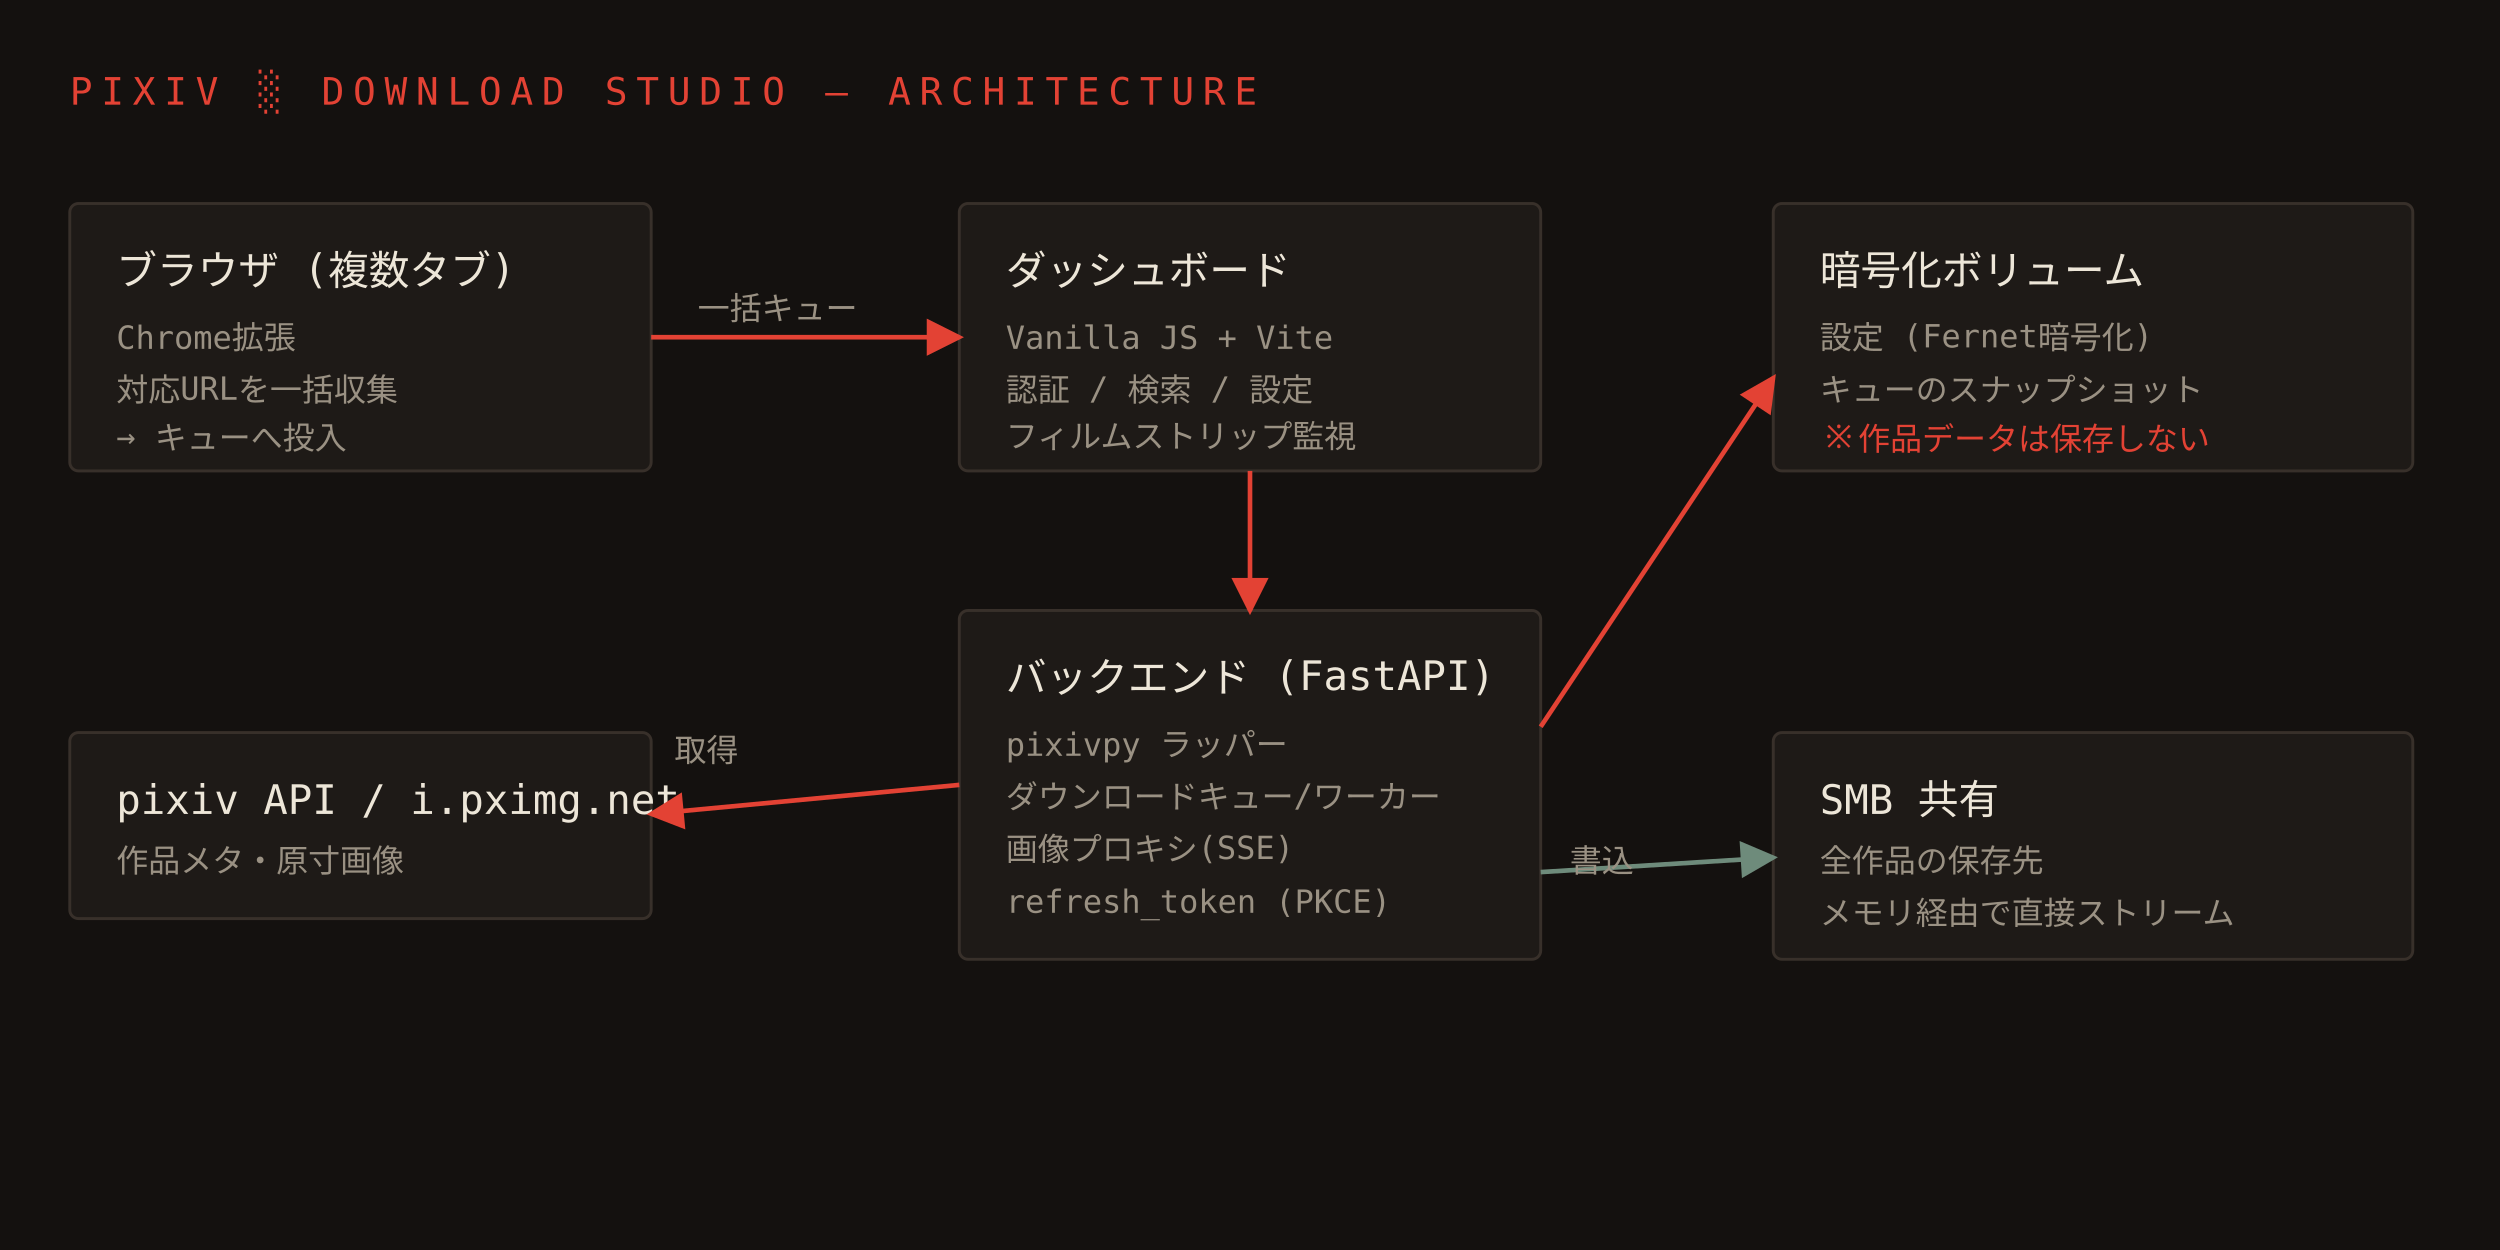
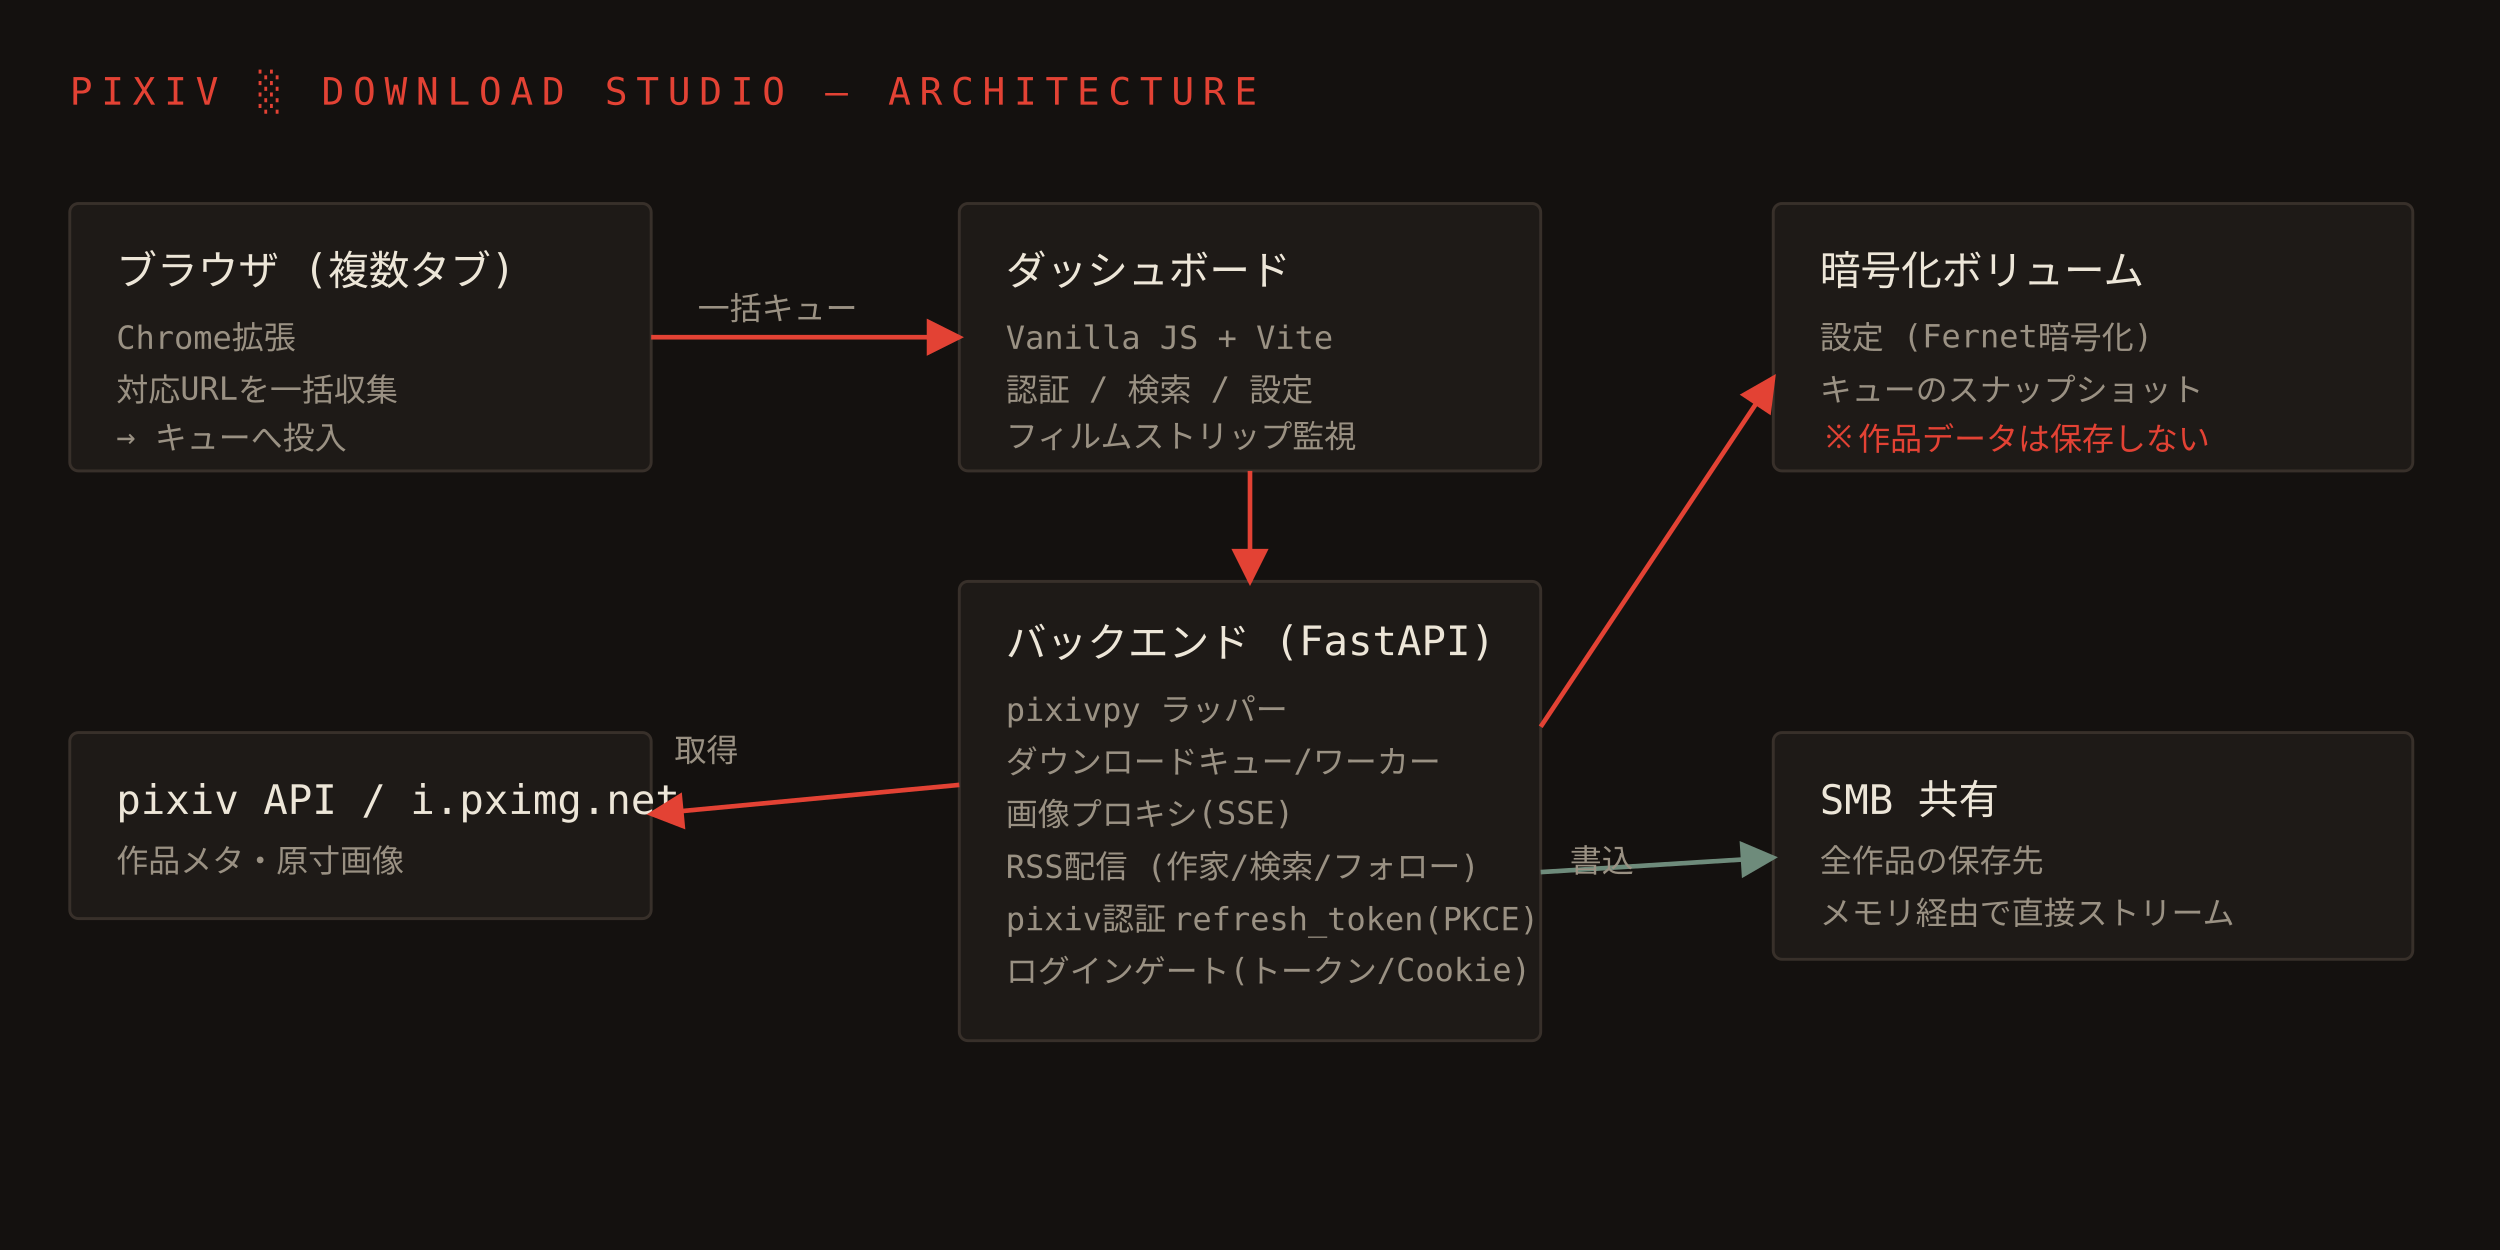
<svg xmlns="http://www.w3.org/2000/svg" width="860" height="430" viewBox="0 0 860 430" font-family="monospace">
  <rect width="860" height="430" fill="#14110F" />
  <style>
    .box { fill:#1e1a17; stroke:#38302a; }
    .lbl { fill:#ede6d8; font-size:14px; }
    .sub { fill:#9a9183; font-size:11px; }
    .acc { fill:#e34234; }
    .arr { stroke:#e34234; stroke-width:1.6; fill:none; marker-end:url(#a); }
    .arr2 { stroke:#6e8b7b; stroke-width:1.6; fill:none; marker-end:url(#b); }
  </style>
  <defs>
    <marker id="a" markerWidth="9" markerHeight="9" refX="7" refY="4" orient="auto">
      <path d="M0,0 L8,4 L0,8 z" fill="#e34234" />
    </marker>
    <marker id="b" markerWidth="9" markerHeight="9" refX="7" refY="4" orient="auto">
      <path d="M0,0 L8,4 L0,8 z" fill="#6e8b7b" />
    </marker>
  </defs>
  <text x="24" y="36" class="acc" font-size="13" letter-spacing="3">PIXIV ░ DOWNLOAD STUDIO — ARCHITECTURE</text>
  <rect class="box" x="24" y="70" width="200" height="92" rx="3" />
  <text x="40" y="98" class="lbl">ブラウザ (複数タブ)</text>
  <text x="40" y="120" class="sub">Chrome拡張</text>
  <text x="40" y="138" class="sub">対応URLを一括収集</text>
  <text x="40" y="154" class="sub">→ キューへ投入</text>
  <rect class="box" x="330" y="70" width="200" height="92" rx="3" />
  <text x="346" y="98" class="lbl">ダッシュボード</text>
  <text x="346" y="120" class="sub">Vanilla JS + Vite</text>
  <text x="346" y="138" class="sub">認証 / 検索 / 設定</text>
  <text x="346" y="154" class="sub">フィルムストリップ監視</text>
-   <rect class="box" x="330" y="210" width="200" height="120" rx="3" />
-   <text x="346" y="238" class="lbl">バックエンド (FastAPI)</text>
-   <text x="346" y="260" class="sub">pixivpy ラッパー</text>
-   <text x="346" y="278" class="sub">ダウンロードキュー/ワーカー</text>
-   <text x="346" y="296" class="sub">画像プロキシ(SSE)</text>
-   <text x="346" y="314" class="sub">refresh_token (PKCE)</text>
+   <rect class="box" x="330" y="200" width="200" height="158" rx="3" />
+   <text x="346" y="226" class="lbl">バックエンド (FastAPI)</text>
+   <text x="346" y="248" class="sub">pixivpy ラッパー</text>
+   <text x="346" y="266" class="sub">ダウンロードキュー/ワーカー</text>
+   <text x="346" y="284" class="sub">画像プロキシ(SSE)</text>
+   <text x="346" y="302" class="sub">RSS配信 (作家/検索/フォロー)</text>
+   <text x="346" y="320" class="sub">pixiv認証 refresh_token(PKCE)</text>
+   <text x="346" y="338" class="sub">ログインゲート(トークン/Cookie)</text>
  <rect class="box" x="610" y="70" width="220" height="92" rx="3" />
  <text x="626" y="98" class="lbl">暗号化ボリューム</text>
  <text x="626" y="120" class="sub">設定 (Fernet暗号化)</text>
  <text x="626" y="138" class="sub">キューのスナップショット</text>
  <text x="626" y="154" class="acc" font-size="11">※作品データは保存しない</text>
  <rect class="box" x="24" y="252" width="200" height="64" rx="3" />
  <text x="40" y="280" class="lbl">pixiv API / i.pximg.net</text>
  <text x="40" y="300" class="sub">作品メタ・原寸画像</text>
  <rect class="box" x="610" y="252" width="220" height="78" rx="3" />
  <text x="626" y="280" class="lbl">SMB 共有</text>
  <text x="626" y="300" class="sub">全作品の保存先</text>
  <text x="626" y="318" class="sub">メモリ経由で直接ストリーム</text>
  <path class="arr" d="M224 116 L330 116" />
-   <path class="arr" d="M430 162 L430 210" />
+   <path class="arr" d="M430 162 L430 200" />
  <path class="arr" d="M330 270 L224 280" />
  <path class="arr" d="M530 250 L610 130" />
  <path class="arr2" d="M530 300 L610 295" />
  <text x="240" y="110" class="sub">一括キュー</text>
  <text x="232" y="262" class="sub">取得</text>
  <text x="540" y="300" class="sub" fill="#6e8b7b">書込</text>
</svg>
